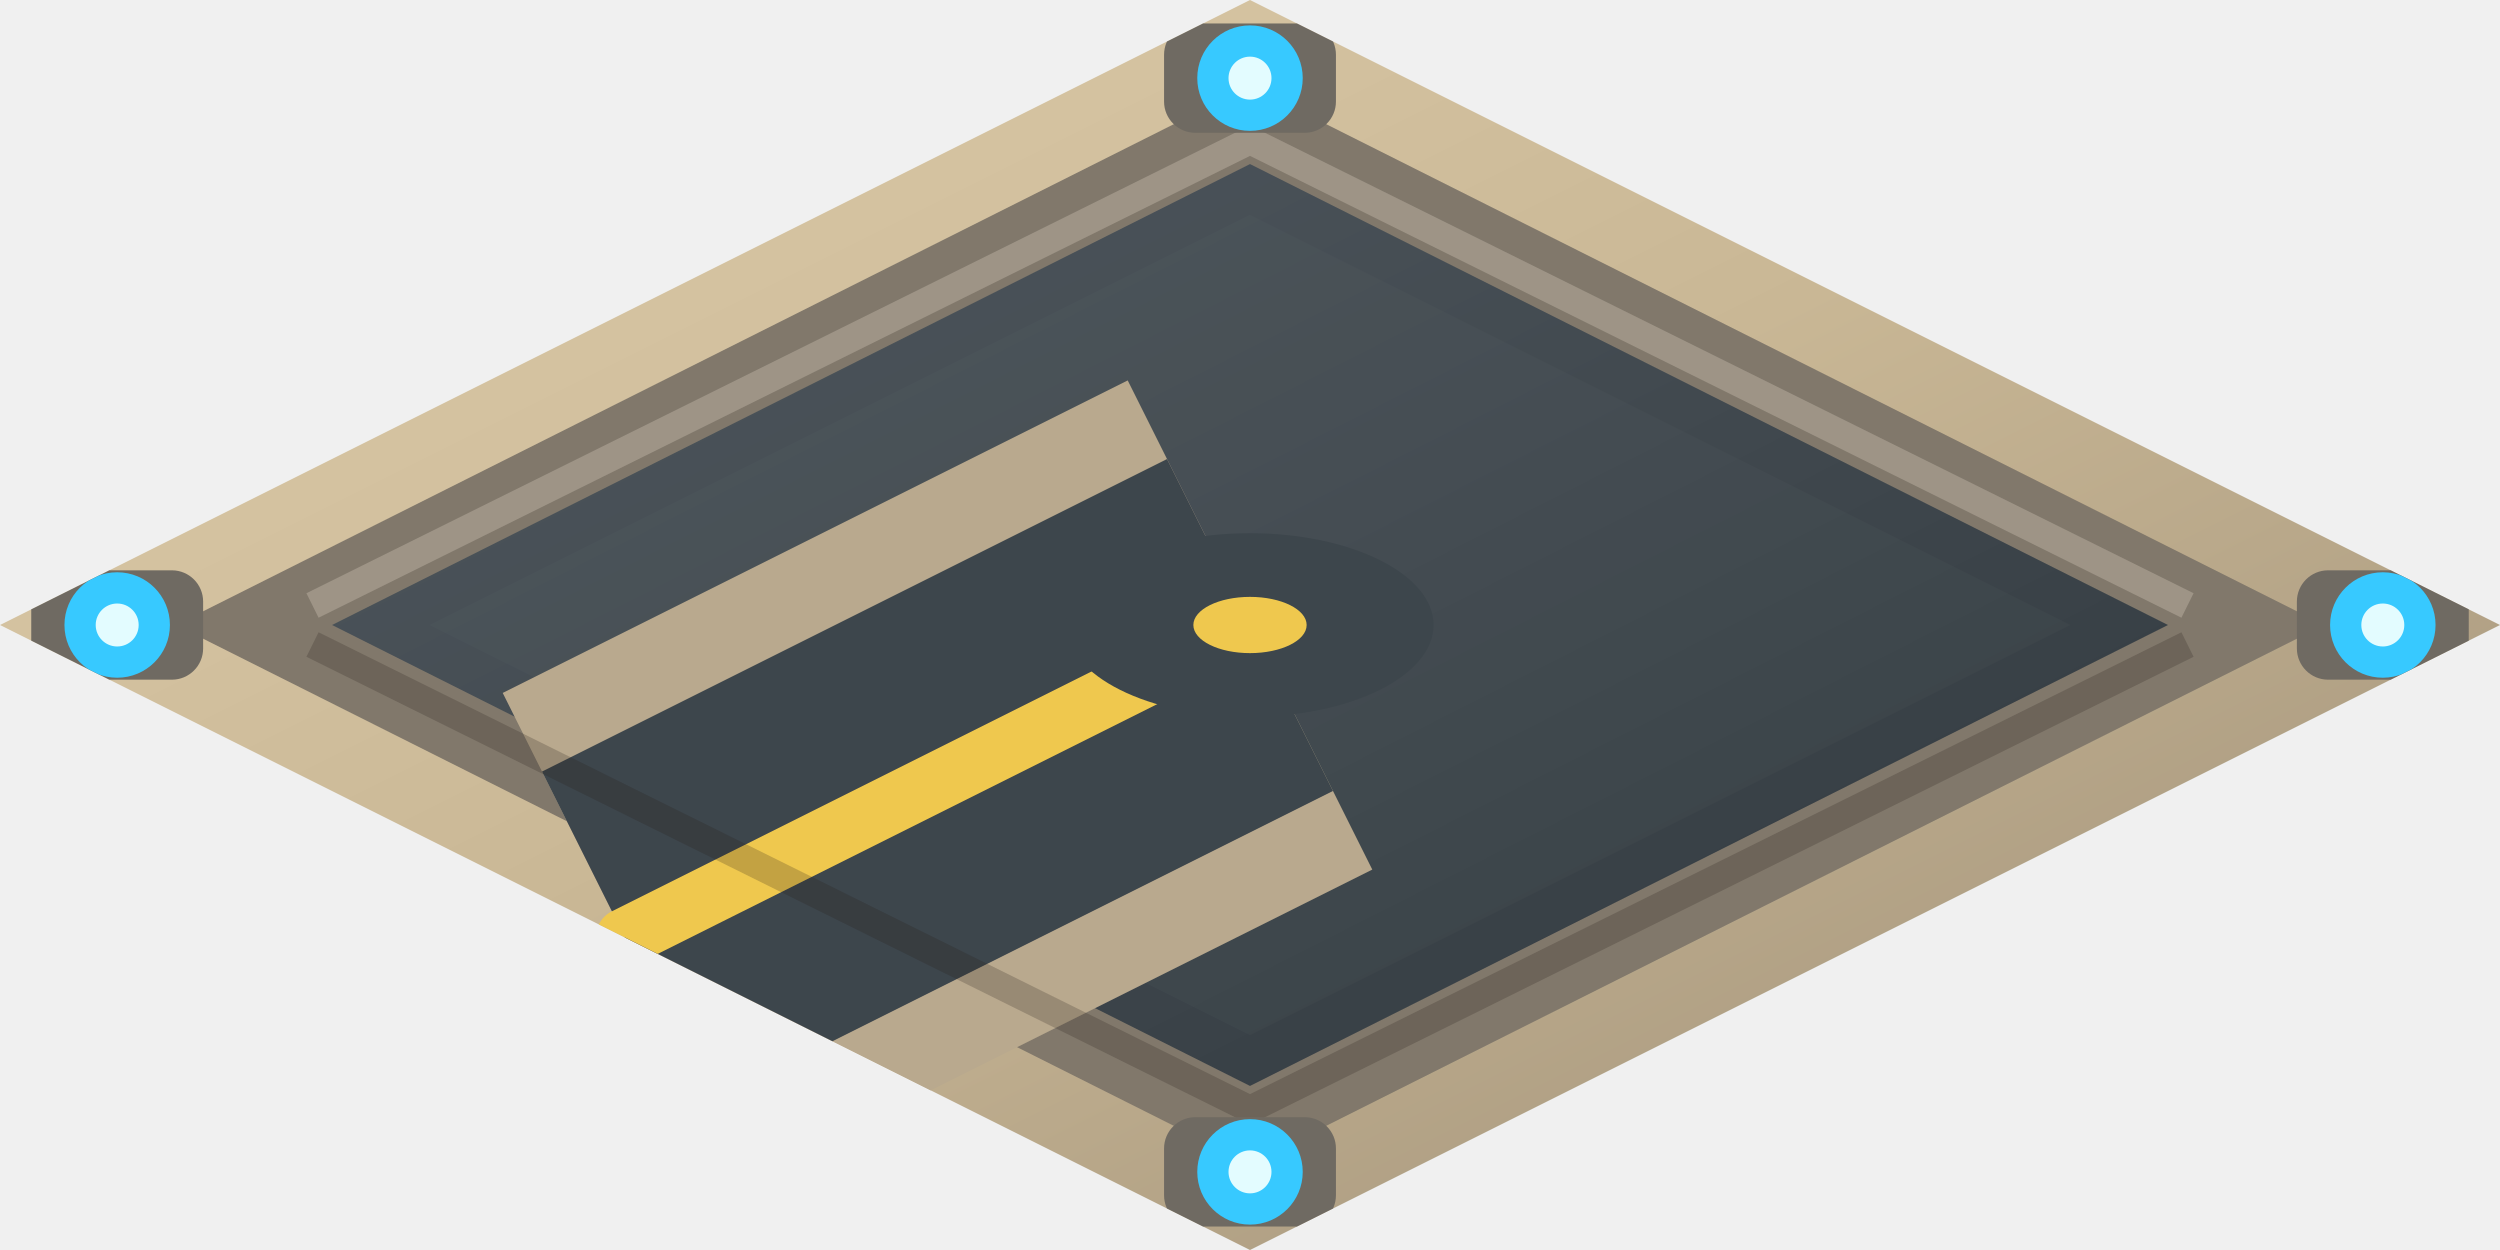
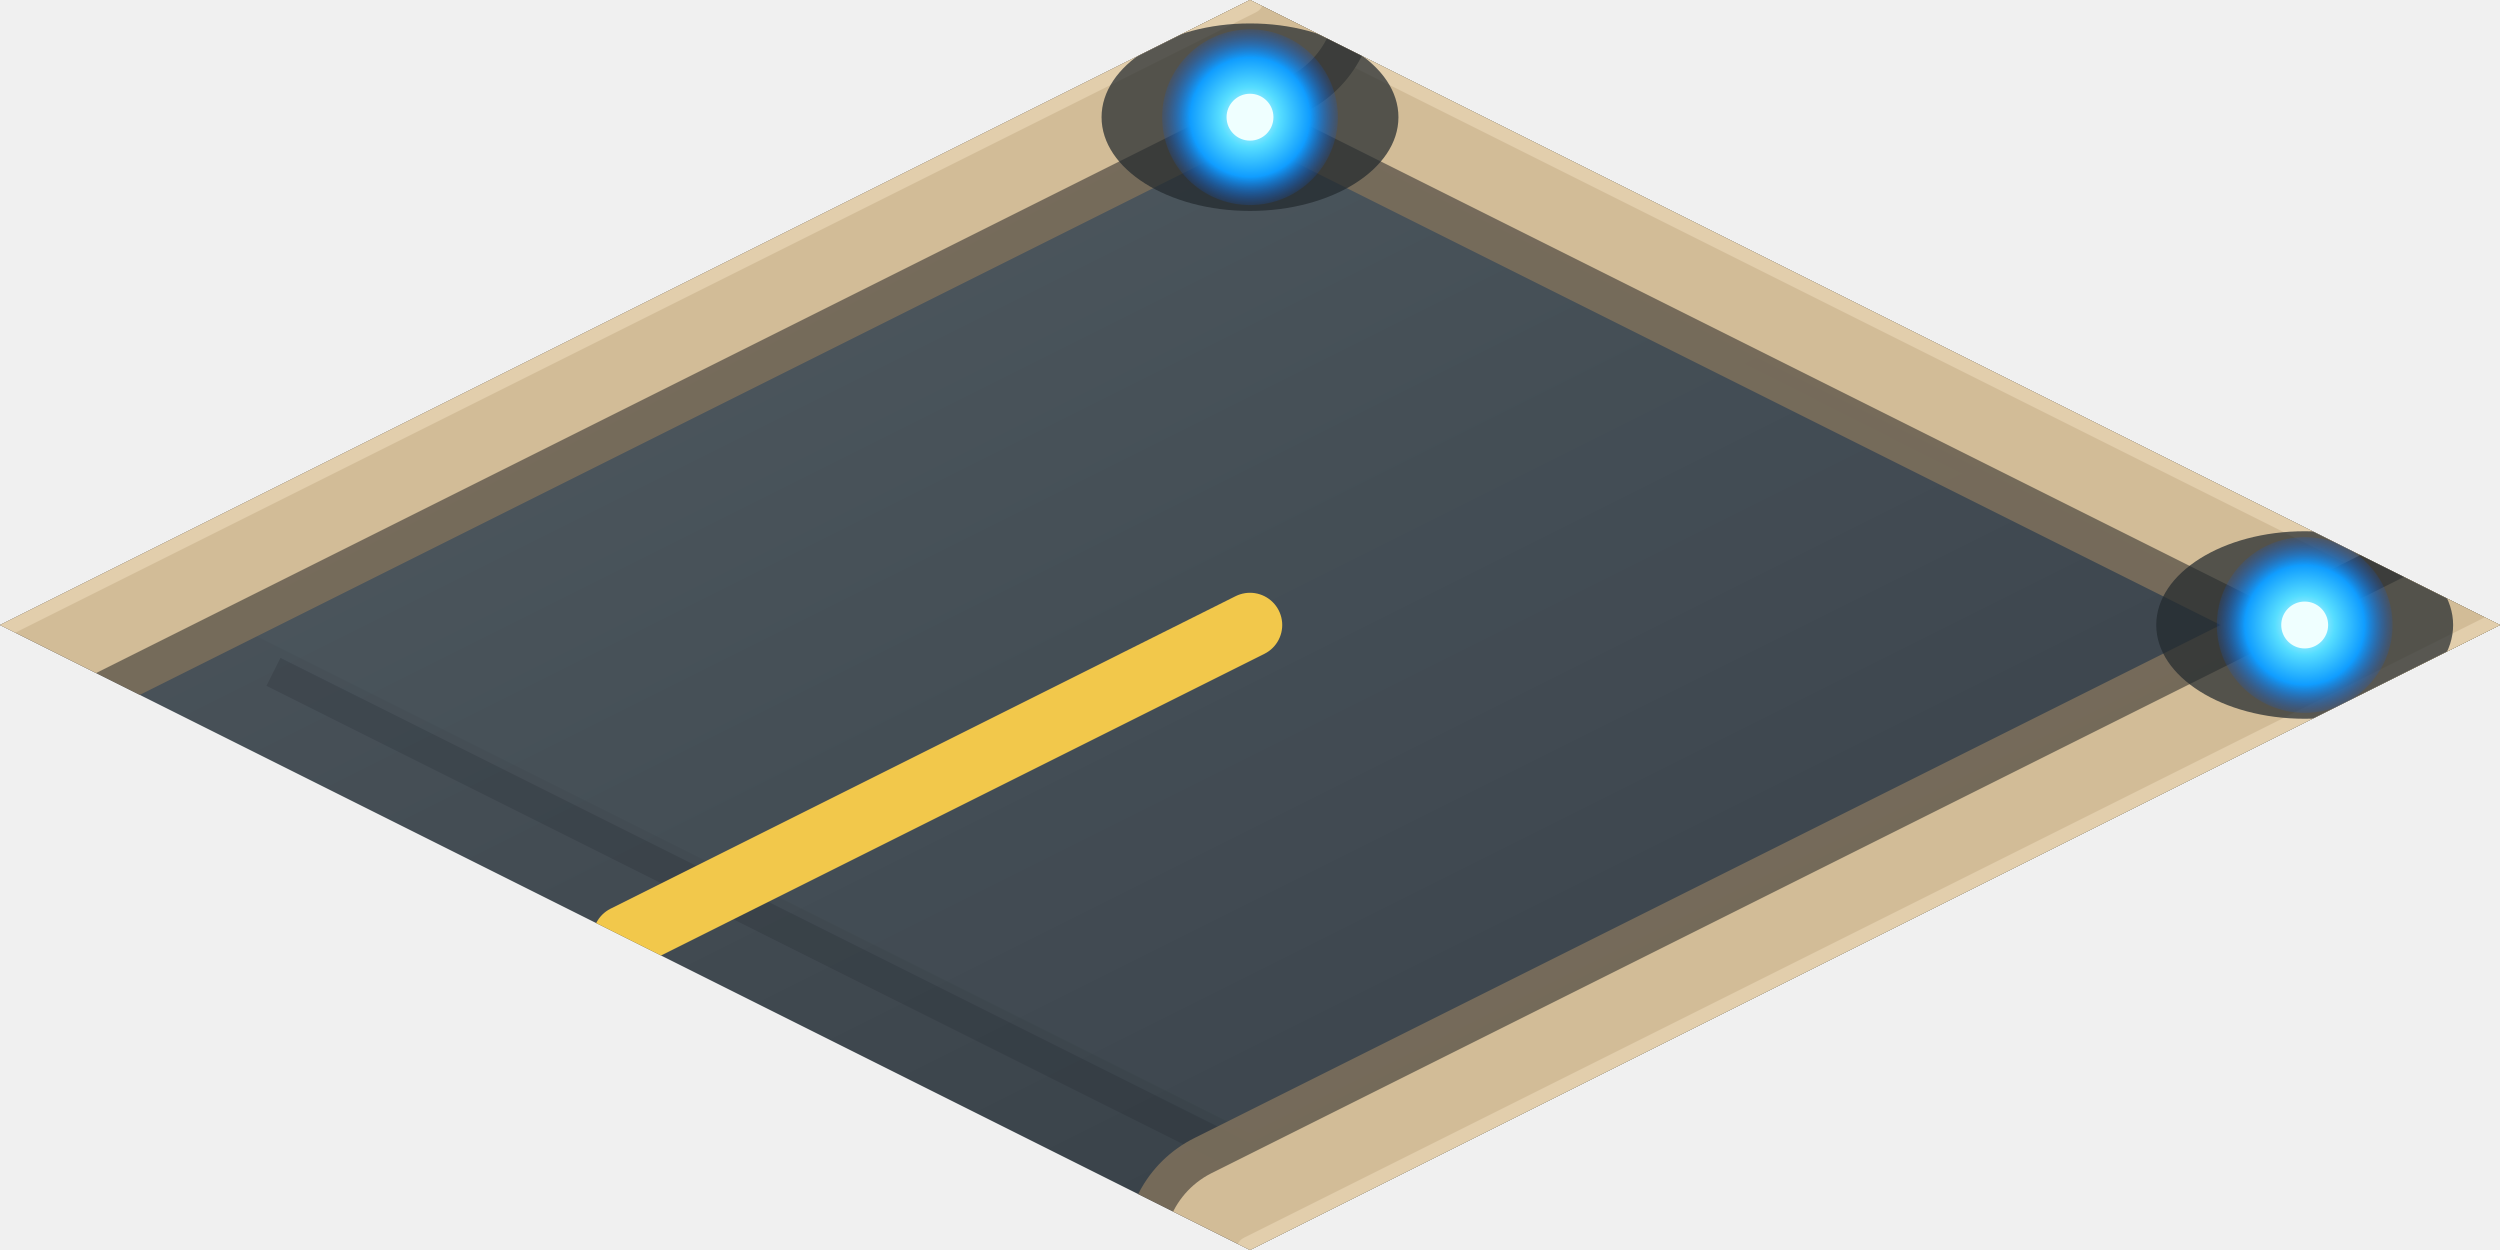
<svg xmlns="http://www.w3.org/2000/svg" width="64" height="32" viewBox="0 0 64 32">
  <defs>
-     <linearGradient id="curb" x1="0" y1="0" x2="1" y2="1">
-       <stop offset="0" stop-color="#e1cfad" />
-       <stop offset=".48" stop-color="#c9b795" />
-       <stop offset="1" stop-color="#9d8e77" />
-     </linearGradient>
-     <linearGradient id="asphalt" x1="0" y1="0" x2="1" y2="1">
-       <stop offset="0" stop-color="#50585f" />
-       <stop offset=".5" stop-color="#41494f" />
-       <stop offset="1" stop-color="#30383e" />
-     </linearGradient>
    <clipPath id="tile">
      <polygon points="32,0 64,16 32,32 0,16" />
    </clipPath>
+     <linearGradient id="asphalt" x1="0" y1="0" x2="1" y2="1">
+       <stop offset="0" stop-color="#525c63" />
+       <stop offset=".48" stop-color="#424b52" />
+       <stop offset="1" stop-color="#303940" />
+     </linearGradient>
+     <radialGradient id="blueGlow">
+       <stop offset="0" stop-color="#efffff" />
+       <stop offset=".34" stop-color="#56ddff" />
+       <stop offset=".68" stop-color="#109dff" />
+       <stop offset="1" stop-color="#125ad2" stop-opacity=".18" />
+     </radialGradient>
  </defs>
  <g clip-path="url(#tile)">
-     <polygon points="32,0 64,16 32,32 0,16" fill="url(#curb)" />
-     <polygon points="32,2.2 59.5,16 32,29.8 4.5,16" fill="#81786b" />
-     <polygon points="32,4.2 55.5,16 32,27.8 8.5,16" fill="url(#asphalt)" />
-     <path d="M11 16 L32 5.5 L53 16 L32 26.5 Z" fill="#697279" opacity=".08" />
-     <path d="M32 16 L16 24" stroke="#b9a98e" stroke-width="14" stroke-linecap="butt" />
-     <path d="M32 16 L16 24" stroke="#3d464c" stroke-width="9.5" stroke-linecap="butt" />
-     <path d="M32 16 L16 24" stroke="#efc84e" stroke-width="1.5" stroke-linecap="round" />
-     <ellipse cx="32" cy="16" rx="4.7" ry="2.35" fill="#3d464c" />
-     <ellipse cx="32" cy="16" rx="1.45" ry=".72" fill="#efc84e" />
-     <path d="M8 15.5 L32 3.6 L56 15.5" fill="none" stroke="#f4ead8" stroke-opacity=".25" stroke-width=".7" />
-     <path d="M56 16.5 L32 28.4 L8 16.5" fill="none" stroke="#251f1a" stroke-opacity=".22" stroke-width=".7" />
+     <polygon points="32,0 64,16 32,32 0,16" fill="url(#asphalt)" />
+     <polygon points="32,3 58,16 32,29 6,16" fill="#738089" opacity=".055" />
+     <path d="M7 14.8 L32 2.3 L57 14.8" fill="none" stroke="#ffffff" stroke-opacity=".065" stroke-width=".65" />
+     <path d="M57 17.2 L32 29.7 L7 17.2" fill="none" stroke="#151d22" stroke-opacity=".16" stroke-width=".8" />
+     <path d="M32 0 L64 16" fill="none" stroke="#786c5b" stroke-width="6.4" stroke-opacity="0.95" stroke-linecap="round" />
+     <path d="M32 0 L64 16" fill="none" stroke="#d2bc97" stroke-width="4.4" stroke-opacity="1" stroke-linecap="round" />
+     <path d="M32 0 L64 16" fill="none" stroke="#f2e2c2" stroke-width="0.7" stroke-opacity="0.48" stroke-linecap="round" />
+     <path d="M64 16 L32 32" fill="none" stroke="#786c5b" stroke-width="6.4" stroke-opacity="0.95" stroke-linecap="round" />
+     <path d="M64 16 L32 32" fill="none" stroke="#d2bc97" stroke-width="4.4" stroke-opacity="1" stroke-linecap="round" />
+     <path d="M64 16 L32 32" fill="none" stroke="#f2e2c2" stroke-width="0.7" stroke-opacity="0.48" stroke-linecap="round" />
+     <path d="M0 16 L32 0" fill="none" stroke="#786c5b" stroke-width="6.4" stroke-opacity="0.95" stroke-linecap="round" />
+     <path d="M0 16 L32 0" fill="none" stroke="#d2bc97" stroke-width="4.4" stroke-opacity="1" stroke-linecap="round" />
+     <path d="M0 16 L32 0" fill="none" stroke="#f2e2c2" stroke-width="0.7" stroke-opacity="0.48" stroke-linecap="round" />
+     <path d="M32 16 L16 24" fill="none" stroke="#f2c84b" stroke-width="1.65" stroke-linecap="round" />
    <g>
-       <rect x="29.8" y="0.6" width="4.4" height="2.8" rx=".8" fill="#6f6a62" />
-       <circle cx="32" cy="2" r="1.35" fill="#37c9ff" />
-       <circle cx="32" cy="2" r=".55" fill="#e3fcff" />
+       <ellipse cx="32" cy="3" rx="3.8" ry="2.4" fill="#22292e" opacity=".72" />
+       <circle cx="32" cy="3" r="2.25" fill="url(#blueGlow)" />
+       <circle cx="32" cy="3" r=".6" fill="#efffff" />
    </g>
    <g>
-       <rect x="58.8" y="14.6" width="4.4" height="2.8" rx=".8" fill="#6f6a62" />
-       <circle cx="61" cy="16" r="1.35" fill="#37c9ff" />
-       <circle cx="61" cy="16" r=".55" fill="#e3fcff" />
-     </g>
-     <g>
-       <rect x="29.8" y="28.6" width="4.4" height="2.8" rx=".8" fill="#6f6a62" />
-       <circle cx="32" cy="30" r="1.35" fill="#37c9ff" />
-       <circle cx="32" cy="30" r=".55" fill="#e3fcff" />
-     </g>
-     <g>
-       <rect x="0.8" y="14.6" width="4.4" height="2.8" rx=".8" fill="#6f6a62" />
-       <circle cx="3" cy="16" r="1.35" fill="#37c9ff" />
-       <circle cx="3" cy="16" r=".55" fill="#e3fcff" />
+       <ellipse cx="59" cy="16" rx="3.8" ry="2.4" fill="#22292e" opacity=".72" />
+       <circle cx="59" cy="16" r="2.25" fill="url(#blueGlow)" />
+       <circle cx="59" cy="16" r=".6" fill="#efffff" />
    </g>
  </g>
</svg>
